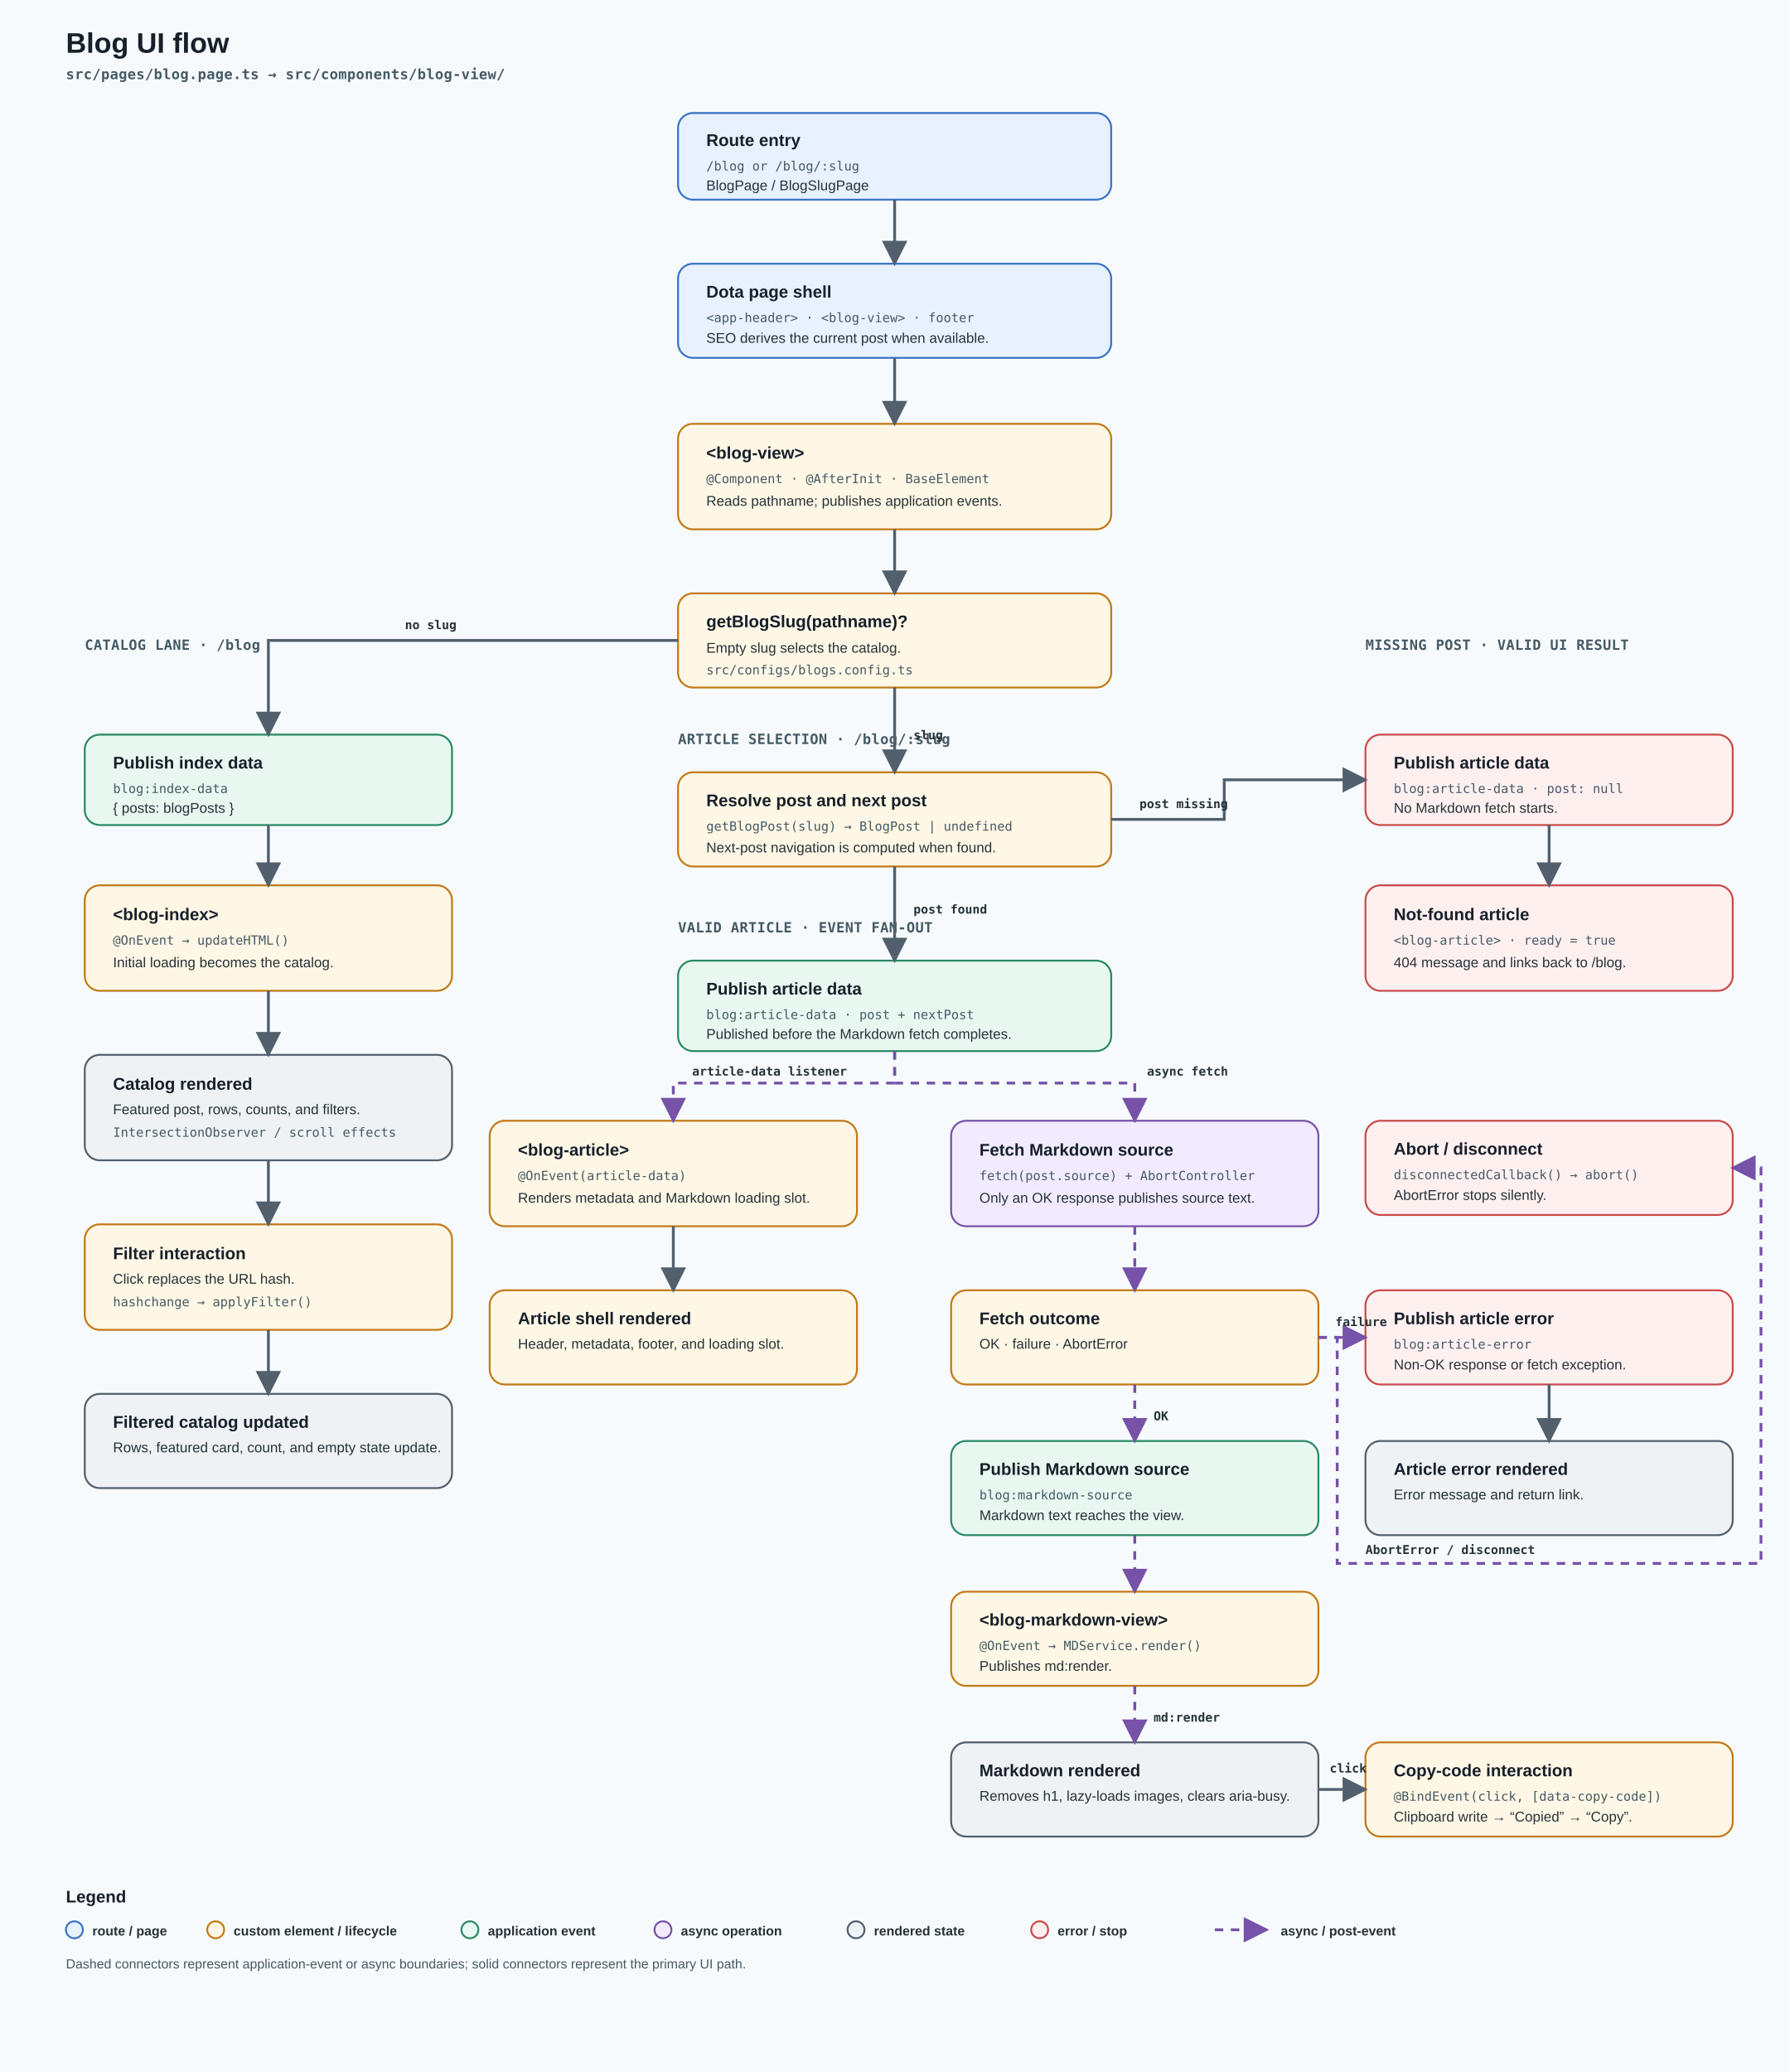
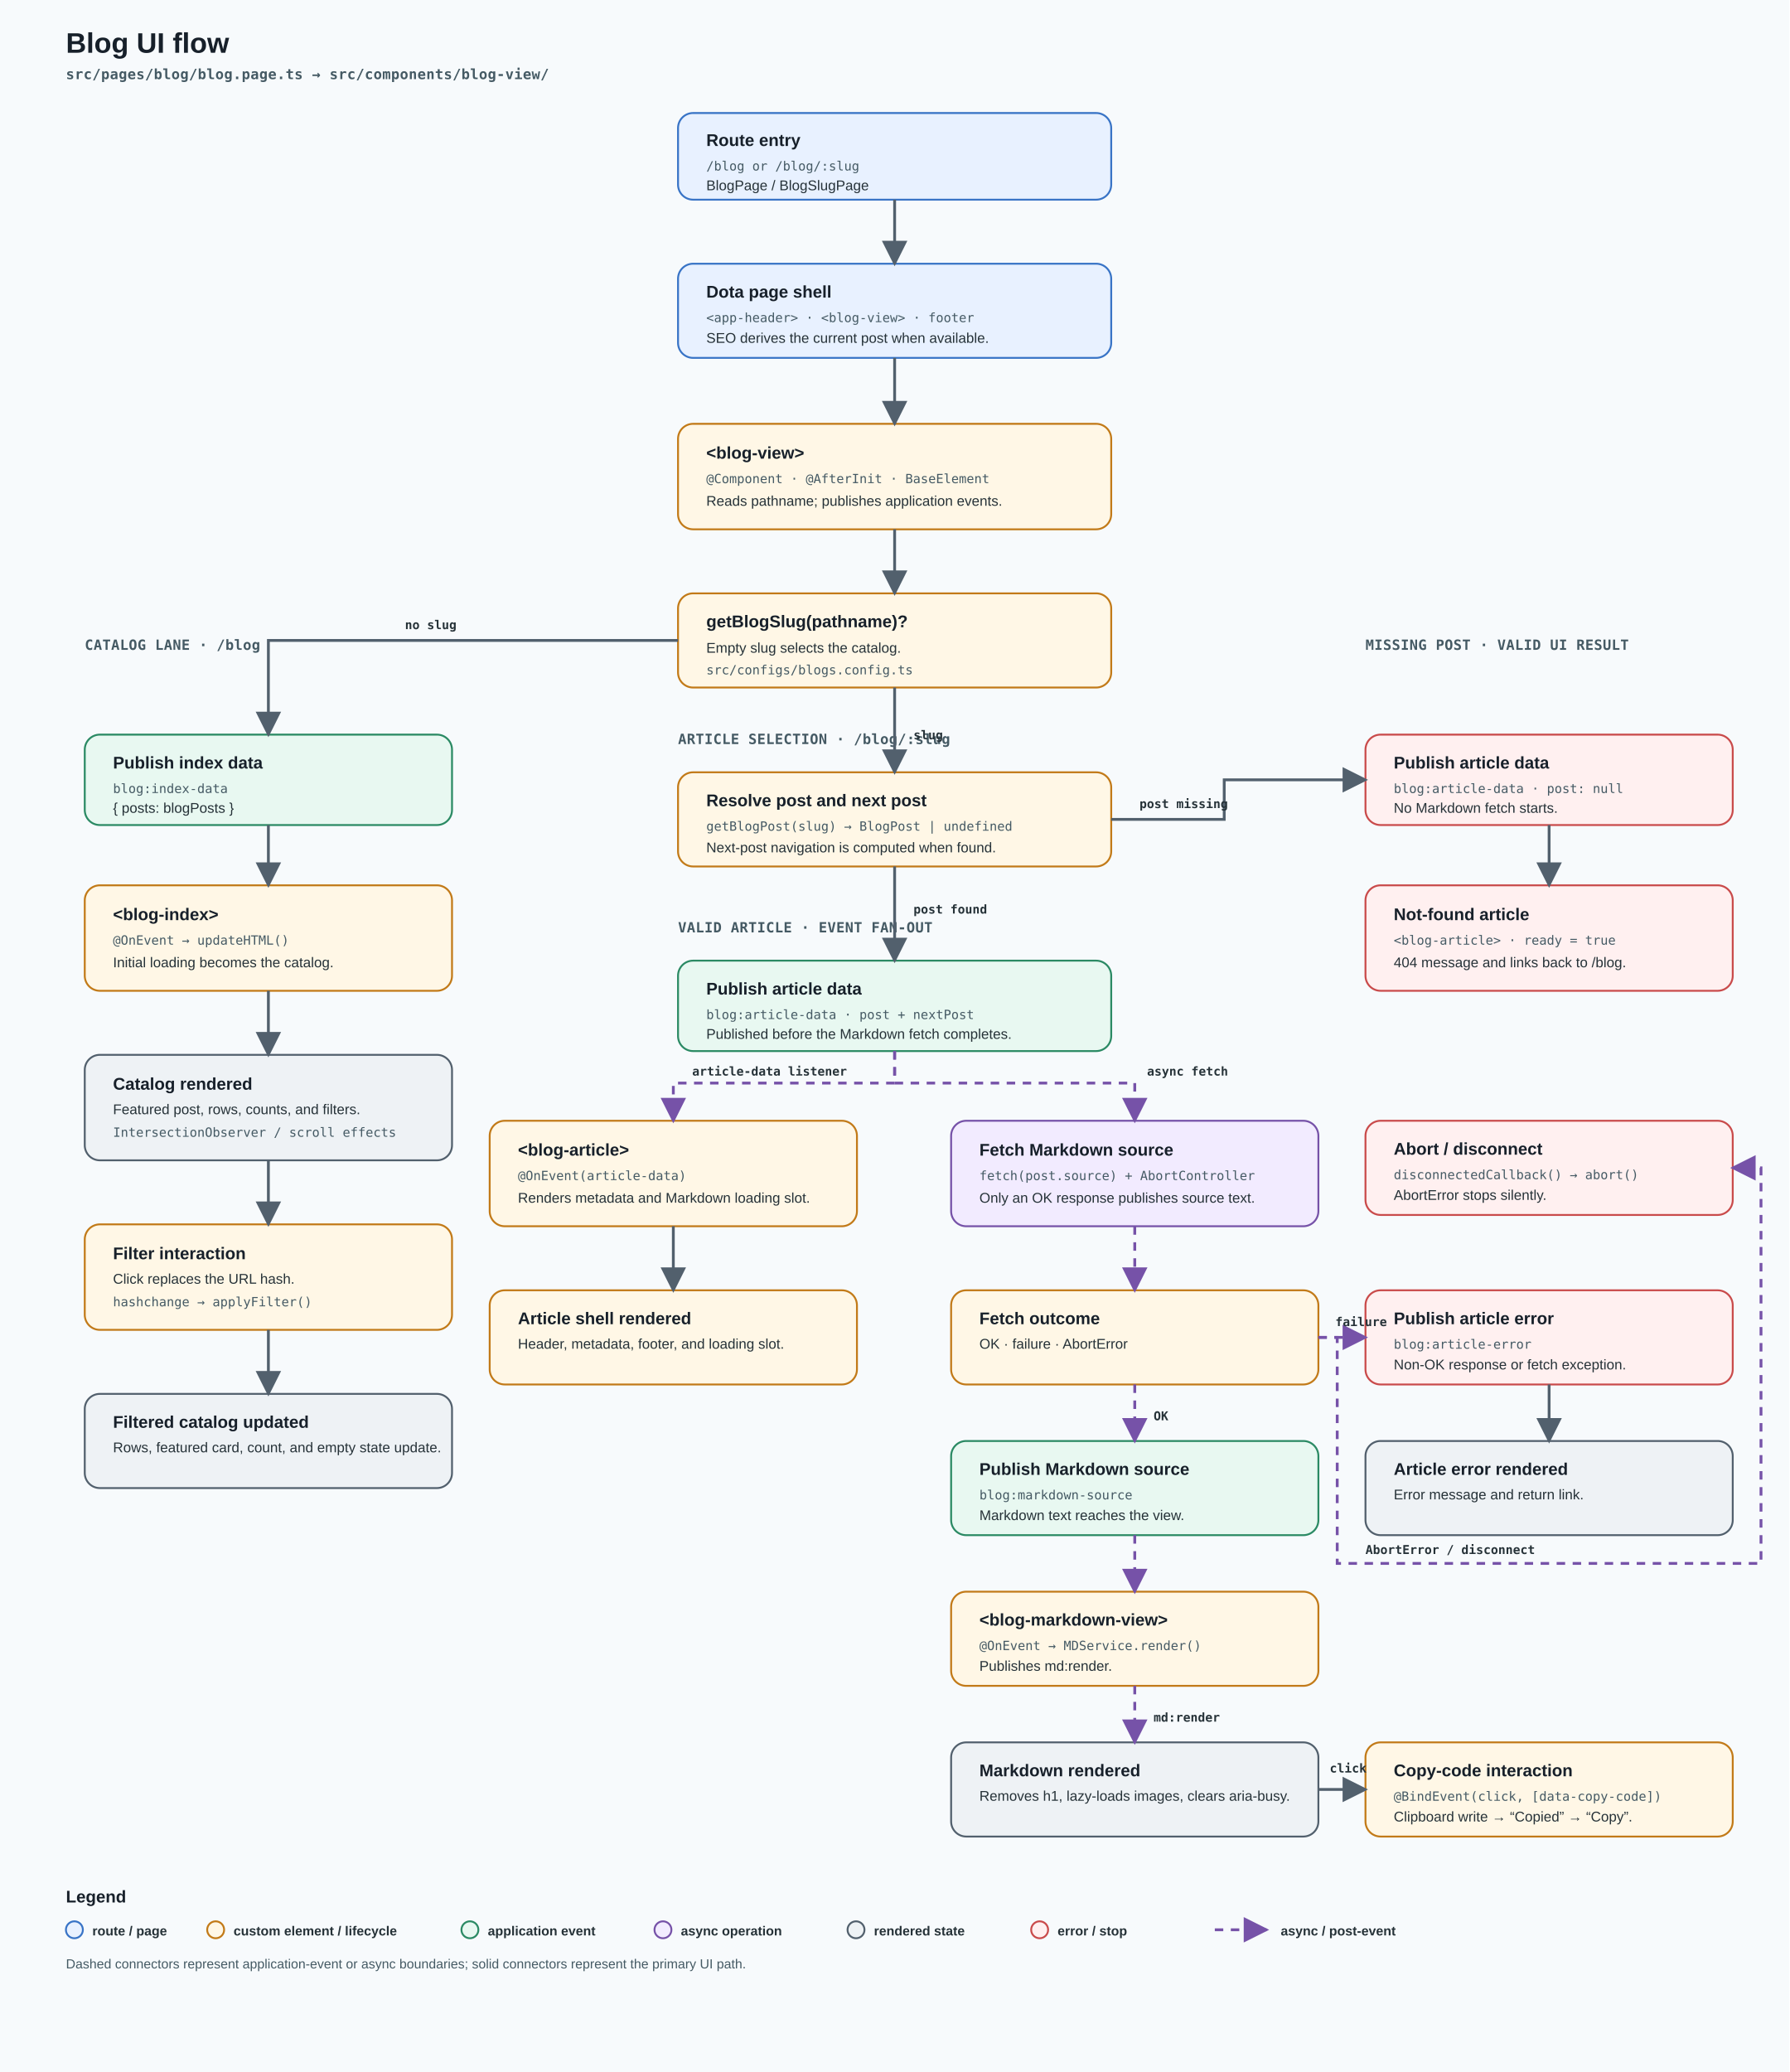
<svg xmlns="http://www.w3.org/2000/svg" width="1900" height="2200" viewBox="0 0 1900 2200" role="img" aria-labelledby="title description">
  <defs>
    <marker id="arrow" viewBox="0 0 10 10" refX="9" refY="5" markerWidth="9" markerHeight="9" orient="auto">
      <path d="M 0 0 L 10 5 L 0 10 z" fill="#52606d" />
    </marker>
    <marker id="async-arrow" viewBox="0 0 10 10" refX="9" refY="5" markerWidth="9" markerHeight="9" orient="auto">
      <path d="M 0 0 L 10 5 L 0 10 z" fill="#7652a8" />
    </marker>
    <style>
      .background { fill: #f7fafc; }
      .title { font: 700 30px "Avenir Next", "Segoe UI", Arial, sans-serif; fill: #17202a; }
      .subtitle { font: 600 15px "SFMono-Regular", "Roboto Mono", Consolas, monospace; fill: #455a64; letter-spacing: .02em; }
      .card { stroke-width: 2; rx: 16; }
      .route { fill: #e8f1ff; stroke: #3974c6; }
      .component { fill: #fff7e6; stroke: #c27a18; }
      .event { fill: #e8f8f1; stroke: #2b8a64; }
      .async { fill: #f2ebff; stroke: #7652a8; }
      .state { fill: #eef2f5; stroke: #52606d; }
      .error { fill: #fff0f0; stroke: #c94b4b; }
      .card-title { font: 700 18px "Avenir Next", "Segoe UI", Arial, sans-serif; fill: #17202a; }
      .card-copy { font: 400 15px "Avenir Next", "Segoe UI", Arial, sans-serif; fill: #263238; }
      .code { font: 400 13.5px "SFMono-Regular", "Roboto Mono", Consolas, monospace; fill: #455a64; }
      .branch { font: 700 13px "SFMono-Regular", "Roboto Mono", Consolas, monospace; fill: #263238; }
      .note { font: 400 14px "Avenir Next", "Segoe UI", Arial, sans-serif; fill: #455a64; }
      .legend-label { font: 600 14px "Avenir Next", "Segoe UI", Arial, sans-serif; fill: #263238; }
      .connector { fill: none; stroke: #52606d; stroke-width: 3; marker-end: url(#arrow); }
      .async-connector { fill: none; stroke: #7652a8; stroke-width: 3; stroke-dasharray: 9 8; marker-end: url(#async-arrow); }
      .annotation-connector { fill: none; stroke: #7652a8; stroke-width: 3; stroke-dasharray: 9 8; }
    </style>
  </defs>
  <rect class="background" width="1900" height="2200" />
  <text class="title" x="70" y="56">Blog UI flow</text>
-   <text class="subtitle" x="70" y="84">src/pages/blog.page.ts → src/components/blog-view/</text>
+   <text class="subtitle" x="70" y="84">src/pages/blog/blog.page.ts → src/components/blog-view/</text>
  <g id="route-entry">
    <rect class="card route" x="720" y="120" width="460" height="92" />
    <text class="card-title" x="750" y="155">Route entry</text>
    <text class="code" x="750" y="181">/blog or /blog/:slug</text>
    <text class="card-copy" x="750" y="202">BlogPage / BlogSlugPage</text>
  </g>
  <g id="page-shell">
    <rect class="card route" x="720" y="280" width="460" height="100" />
    <text class="card-title" x="750" y="316">Dota page shell</text>
    <text class="code" x="750" y="342">&lt;app-header&gt; · &lt;blog-view&gt; · footer</text>
    <text class="card-copy" x="750" y="364">SEO derives the current post when available.</text>
  </g>
  <g id="blog-view">
    <rect class="card component" x="720" y="450" width="460" height="112" />
    <text class="card-title" x="750" y="487">&lt;blog-view&gt;</text>
    <text class="code" x="750" y="513">@Component · @AfterInit · BaseElement</text>
    <text class="card-copy" x="750" y="537">Reads pathname; publishes application events.</text>
  </g>
  <g id="route-decision">
    <rect class="card component" x="720" y="630" width="460" height="100" />
    <text class="card-title" x="750" y="666">getBlogSlug(pathname)?</text>
    <text class="card-copy" x="750" y="693">Empty slug selects the catalog.</text>
    <text class="code" x="750" y="716">src/configs/blogs.config.ts</text>
  </g>
  <g id="catalog-lane">
    <text class="subtitle" x="90" y="690">CATALOG LANE · /blog</text>
    <rect class="card event" x="90" y="780" width="390" height="96" />
    <text class="card-title" x="120" y="816">Publish index data</text>
    <text class="code" x="120" y="842">blog:index-data</text>
    <text class="card-copy" x="120" y="863">{ posts: blogPosts }</text>
    <rect class="card component" x="90" y="940" width="390" height="112" />
    <text class="card-title" x="120" y="977">&lt;blog-index&gt;</text>
    <text class="code" x="120" y="1003">@OnEvent → updateHTML()</text>
    <text class="card-copy" x="120" y="1027">Initial loading becomes the catalog.</text>
    <rect class="card state" x="90" y="1120" width="390" height="112" />
    <text class="card-title" x="120" y="1157">Catalog rendered</text>
    <text class="card-copy" x="120" y="1183">Featured post, rows, counts, and filters.</text>
    <text class="code" x="120" y="1207">IntersectionObserver / scroll effects</text>
    <rect class="card component" x="90" y="1300" width="390" height="112" />
    <text class="card-title" x="120" y="1337">Filter interaction</text>
    <text class="card-copy" x="120" y="1363">Click replaces the URL hash.</text>
    <text class="code" x="120" y="1387">hashchange → applyFilter()</text>
    <rect class="card state" x="90" y="1480" width="390" height="100" />
    <text class="card-title" x="120" y="1516">Filtered catalog updated</text>
    <text class="card-copy" x="120" y="1542">Rows, featured card, count, and empty state update.</text>
  </g>
  <g id="slug-lane">
    <text class="subtitle" x="720" y="790">ARTICLE SELECTION · /blog/:slug</text>
    <rect class="card component" x="720" y="820" width="460" height="100" />
    <text class="card-title" x="750" y="856">Resolve post and next post</text>
    <text class="code" x="750" y="882">getBlogPost(slug) → BlogPost | undefined</text>
    <text class="card-copy" x="750" y="905">Next-post navigation is computed when found.</text>
  </g>
  <g id="missing-post-lane">
    <text class="subtitle" x="1450" y="690">MISSING POST · VALID UI RESULT</text>
    <rect class="card error" x="1450" y="780" width="390" height="96" />
    <text class="card-title" x="1480" y="816">Publish article data</text>
    <text class="code" x="1480" y="842">blog:article-data · post: null</text>
    <text class="card-copy" x="1480" y="863">No Markdown fetch starts.</text>
    <rect class="card error" x="1450" y="940" width="390" height="112" />
    <text class="card-title" x="1480" y="977">Not-found article</text>
    <text class="code" x="1480" y="1003">&lt;blog-article&gt; · ready = true</text>
    <text class="card-copy" x="1480" y="1027">404 message and links back to /blog.</text>
  </g>
  <g id="article-lane">
    <text class="subtitle" x="720" y="990">VALID ARTICLE · EVENT FAN-OUT</text>
    <rect class="card event" x="720" y="1020" width="460" height="96" />
    <text class="card-title" x="750" y="1056">Publish article data</text>
    <text class="code" x="750" y="1082">blog:article-data · post + nextPost</text>
    <text class="card-copy" x="750" y="1103">Published before the Markdown fetch completes.</text>
    <rect class="card component" x="520" y="1190" width="390" height="112" />
    <text class="card-title" x="550" y="1227">&lt;blog-article&gt;</text>
    <text class="code" x="550" y="1253">@OnEvent(article-data)</text>
    <text class="card-copy" x="550" y="1277">Renders metadata and Markdown loading slot.</text>
    <rect class="card async" x="1010" y="1190" width="390" height="112" />
    <text class="card-title" x="1040" y="1227">Fetch Markdown source</text>
    <text class="code" x="1040" y="1253">fetch(post.source) + AbortController</text>
    <text class="card-copy" x="1040" y="1277">Only an OK response publishes source text.</text>
    <rect class="card component" x="520" y="1370" width="390" height="100" />
    <text class="card-title" x="550" y="1406">Article shell rendered</text>
    <text class="card-copy" x="550" y="1432">Header, metadata, footer, and loading slot.</text>
    <rect class="card component" x="1010" y="1370" width="390" height="100" />
    <text class="card-title" x="1040" y="1406">Fetch outcome</text>
    <text class="card-copy" x="1040" y="1432">OK · failure · AbortError</text>
  </g>
  <g id="async-results">
    <rect class="card error" x="1450" y="1190" width="390" height="100" />
    <text class="card-title" x="1480" y="1226">Abort / disconnect</text>
    <text class="code" x="1480" y="1252">disconnectedCallback() → abort()</text>
    <text class="card-copy" x="1480" y="1274">AbortError stops silently.</text>
    <rect class="card error" x="1450" y="1370" width="390" height="100" />
    <text class="card-title" x="1480" y="1406">Publish article error</text>
    <text class="code" x="1480" y="1432">blog:article-error</text>
    <text class="card-copy" x="1480" y="1454">Non-OK response or fetch exception.</text>
    <rect class="card state" x="1450" y="1530" width="390" height="100" />
    <text class="card-title" x="1480" y="1566">Article error rendered</text>
    <text class="card-copy" x="1480" y="1592">Error message and return link.</text>
  </g>
  <g id="markdown-lane">
    <rect class="card event" x="1010" y="1530" width="390" height="100" />
    <text class="card-title" x="1040" y="1566">Publish Markdown source</text>
    <text class="code" x="1040" y="1592">blog:markdown-source</text>
    <text class="card-copy" x="1040" y="1614">Markdown text reaches the view.</text>
    <rect class="card component" x="1010" y="1690" width="390" height="100" />
    <text class="card-title" x="1040" y="1726">&lt;blog-markdown-view&gt;</text>
    <text class="code" x="1040" y="1752">@OnEvent → MDService.render()</text>
    <text class="card-copy" x="1040" y="1774">Publishes md:render.</text>
    <rect class="card state" x="1010" y="1850" width="390" height="100" />
    <text class="card-title" x="1040" y="1886">Markdown rendered</text>
    <text class="card-copy" x="1040" y="1912">Removes h1, lazy-loads images, clears aria-busy.</text>
  </g>
  <g id="markdown-interaction">
    <rect class="card component" x="1450" y="1850" width="390" height="100" />
    <text class="card-title" x="1480" y="1886">Copy-code interaction</text>
    <text class="code" x="1480" y="1912">@BindEvent(click, [data-copy-code])</text>
    <text class="card-copy" x="1480" y="1934">Clipboard write → “Copied” → “Copy”.</text>
  </g>
  <g id="connectors">
    <path class="connector" d="M950 212 V280" />
    <path class="connector" d="M950 380 V450" />
    <path class="connector" d="M950 562 V630" />
    <path class="connector" d="M720 680 H285 V780" />
    <text class="branch" x="430" y="668">no slug</text>
    <path class="connector" d="M950 730 V820" />
    <text class="branch" x="970" y="785">slug</text>
    <path class="connector" d="M285 876 V940" />
    <path class="connector" d="M285 1052 V1120" />
    <path class="connector" d="M285 1232 V1300" />
    <path class="connector" d="M285 1412 V1480" />
    <path class="connector" d="M1180 870 H1300 V828 H1450" />
    <text class="branch" x="1210" y="858">post missing</text>
    <path class="connector" d="M1645 876 V940" />
    <path class="connector" d="M950 920 V1020" />
    <text class="branch" x="970" y="970">post found</text>
    <path class="async-connector" d="M950 1116 V1150 H715 V1190" />
    <path class="async-connector" d="M950 1116 V1150 H1205 V1190" />
    <text class="branch" x="735" y="1142">article-data listener</text>
    <text class="branch" x="1218" y="1142">async fetch</text>
    <path class="connector" d="M715 1302 V1370" />
    <path class="async-connector" d="M1205 1302 V1370" />
    <path class="async-connector" d="M1400 1420 H1420 V1660 H1870 V1240 H1840" />
    <text class="branch" x="1450" y="1650">AbortError / disconnect</text>
    <path class="async-connector" d="M1400 1420 H1420 V1420 H1450" />
    <text class="branch" x="1418" y="1408">failure</text>
    <path class="async-connector" d="M1205 1470 V1530" />
    <text class="branch" x="1225" y="1508">OK</text>
    <path class="connector" d="M1645 1470 V1530" />
    <path class="async-connector" d="M1205 1630 V1690" />
    <path class="async-connector" d="M1205 1790 V1850" />
    <text class="branch" x="1225" y="1828">md:render</text>
    <path class="connector" d="M1400 1900 H1450" />
    <text class="branch" x="1412" y="1882">click</text>
  </g>
  <g id="legend">
    <text class="card-title" x="70" y="2020">Legend</text>
    <rect class="route card" x="70" y="2040" width="18" height="18" />
    <text class="legend-label" x="98" y="2055">route / page</text>
    <rect class="component card" x="220" y="2040" width="18" height="18" />
    <text class="legend-label" x="248" y="2055">custom element / lifecycle</text>
    <rect class="event card" x="490" y="2040" width="18" height="18" />
    <text class="legend-label" x="518" y="2055">application event</text>
    <rect class="async card" x="695" y="2040" width="18" height="18" />
    <text class="legend-label" x="723" y="2055">async operation</text>
    <rect class="state card" x="900" y="2040" width="18" height="18" />
    <text class="legend-label" x="928" y="2055">rendered state</text>
    <rect class="error card" x="1095" y="2040" width="18" height="18" />
    <text class="legend-label" x="1123" y="2055">error / stop</text>
    <line x1="1290" y1="2049" x2="1345" y2="2049" class="async-connector" />
    <text class="legend-label" x="1360" y="2055">async / post-event</text>
    <text class="note" x="70" y="2090">Dashed connectors represent application-event or async boundaries; solid connectors represent the primary UI path.</text>
  </g>
</svg>
